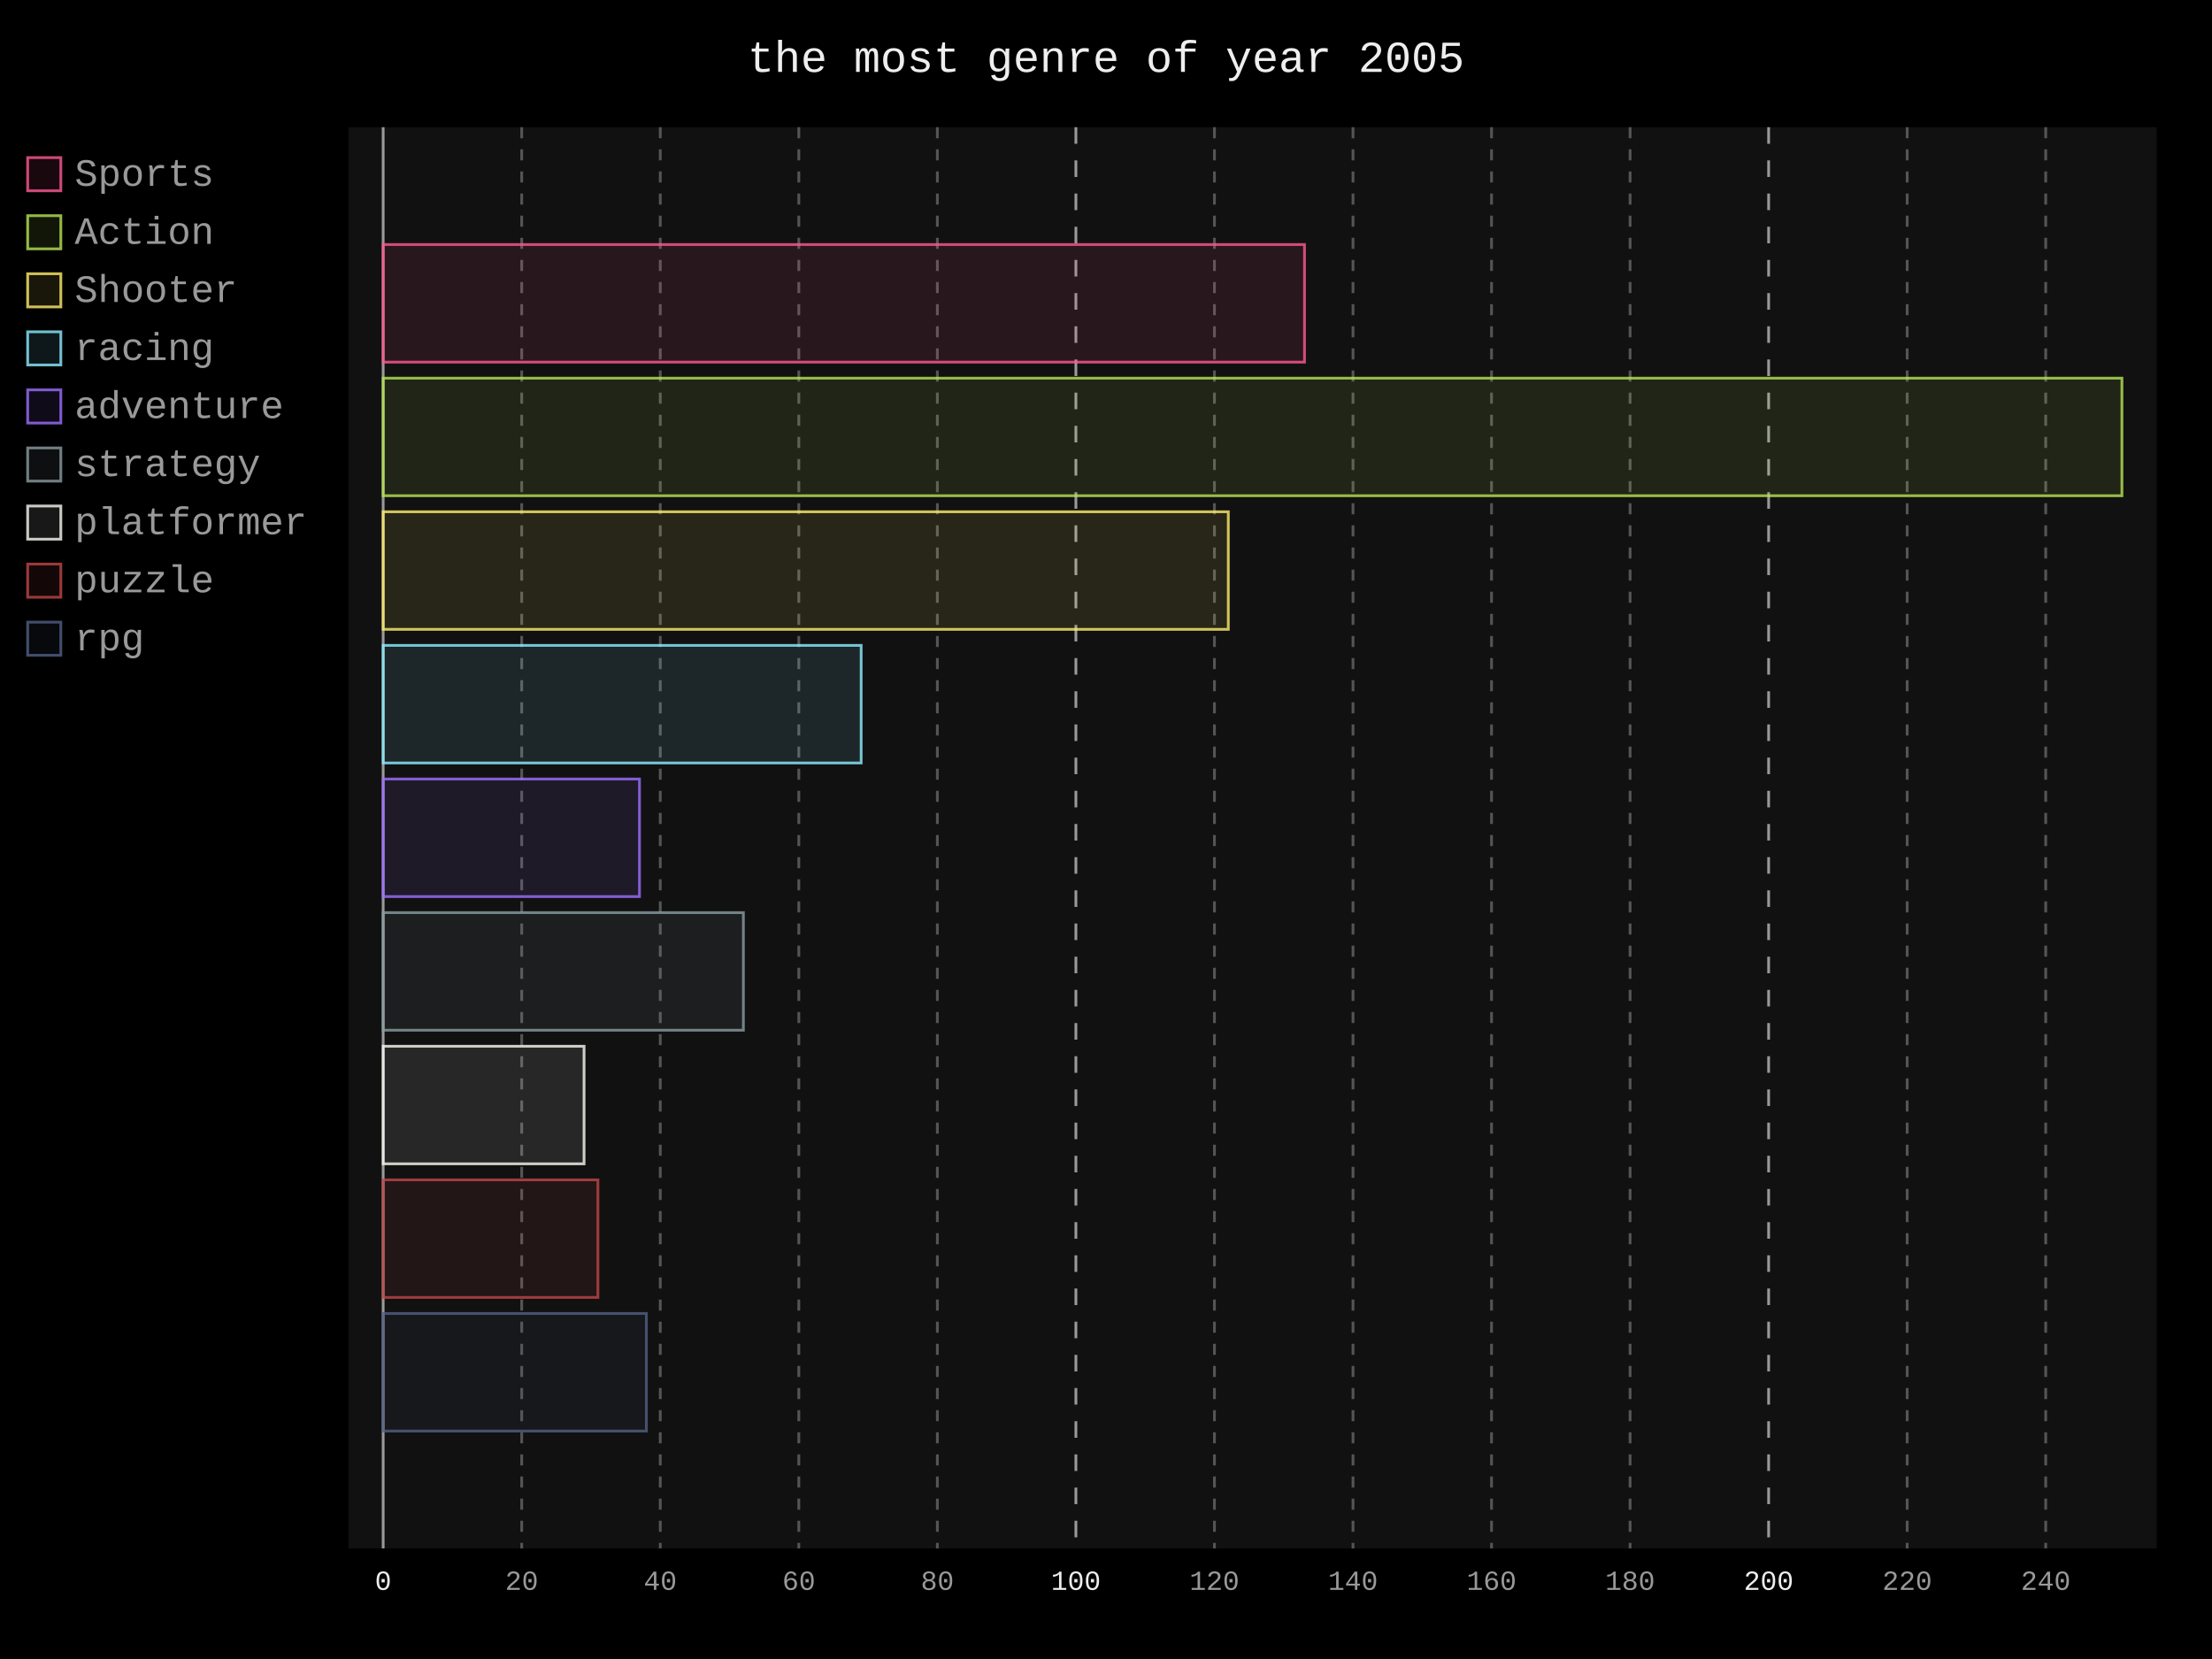
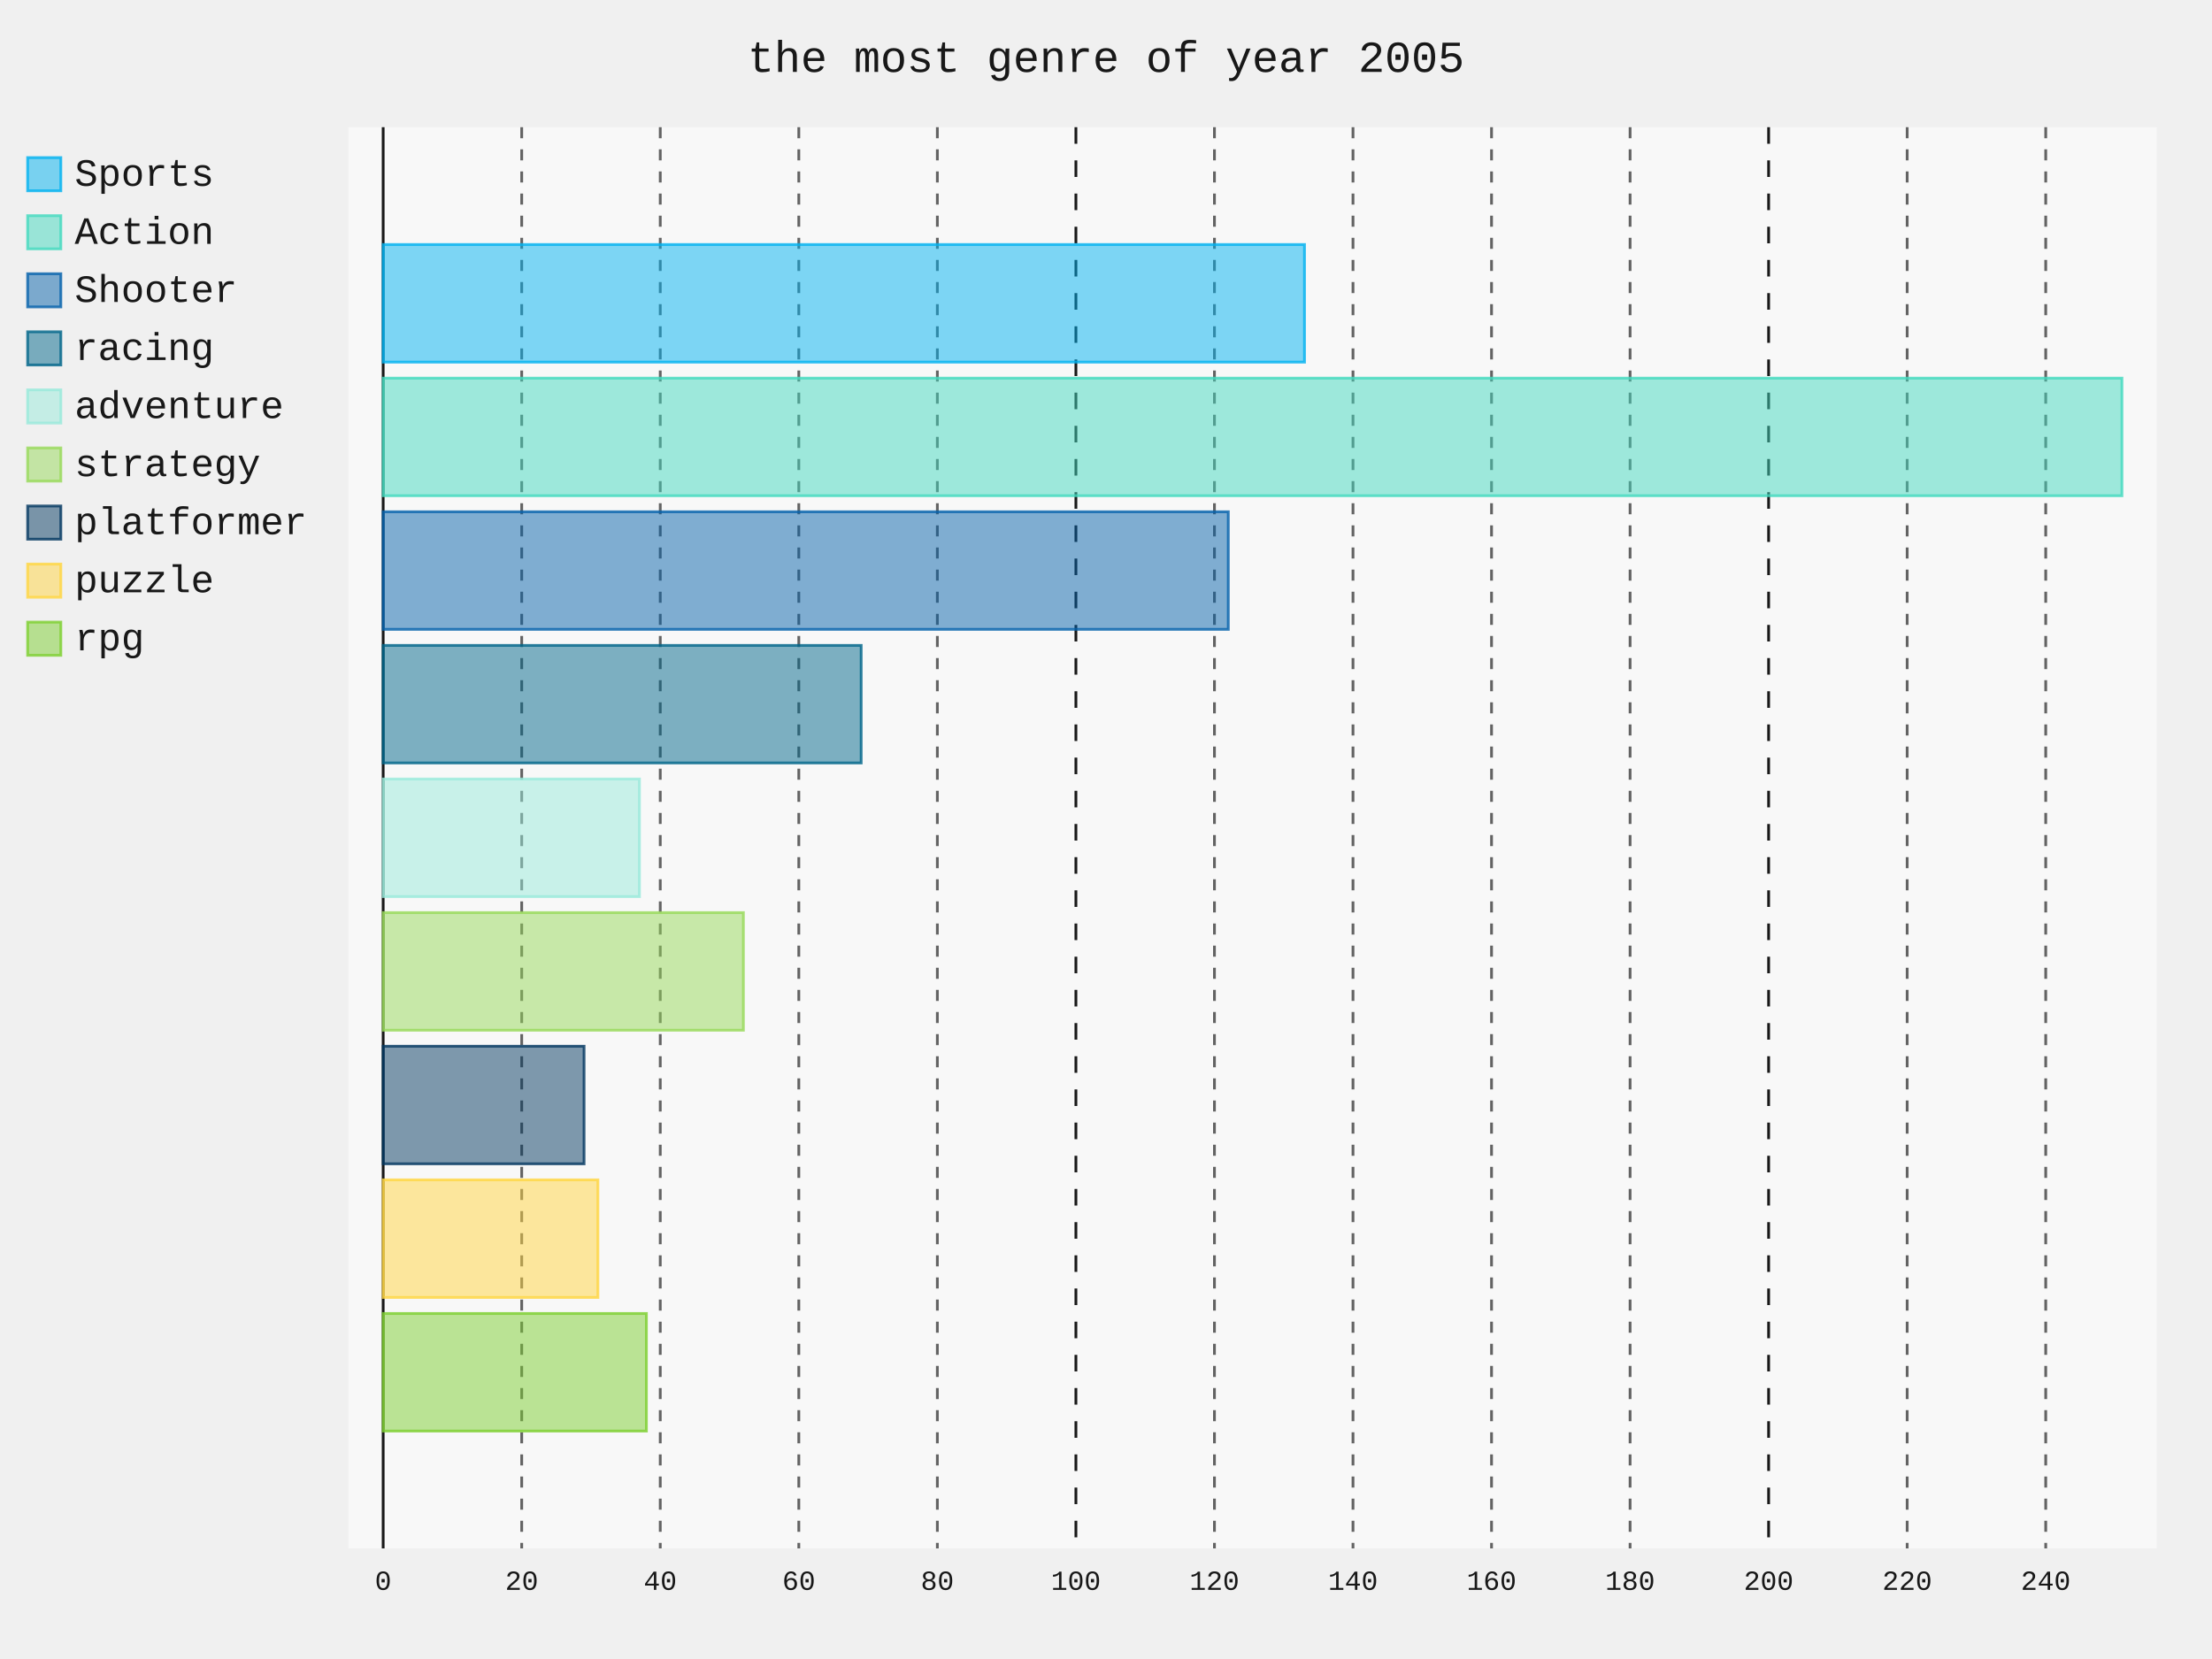
- <svg xmlns="http://www.w3.org/2000/svg" class="pygal-chart" id="chart-46059c66-3165-4c65-8c20-4d98774d0cc8" viewBox="0 0 800 600">
+ <svg xmlns="http://www.w3.org/2000/svg" class="pygal-chart" id="chart-0cd7164c-190e-4b4c-9941-74f2b12c4bbc" viewBox="0 0 800 600">
  <defs>
-     <style type="text/css">#chart-46059c66-3165-4c65-8c20-4d98774d0cc8{-webkit-user-select:none;-webkit-font-smoothing:antialiased;font-family:Consolas,"Liberation Mono",Menlo,Courier,monospace}#chart-46059c66-3165-4c65-8c20-4d98774d0cc8 .title{font-family:Consolas,"Liberation Mono",Menlo,Courier,monospace;font-size:16px}#chart-46059c66-3165-4c65-8c20-4d98774d0cc8 .legends .legend text{font-family:Consolas,"Liberation Mono",Menlo,Courier,monospace;font-size:14px}#chart-46059c66-3165-4c65-8c20-4d98774d0cc8 .axis text{font-family:Consolas,"Liberation Mono",Menlo,Courier,monospace;font-size:10px}#chart-46059c66-3165-4c65-8c20-4d98774d0cc8 .axis text.major{font-family:Consolas,"Liberation Mono",Menlo,Courier,monospace;font-size:10px}#chart-46059c66-3165-4c65-8c20-4d98774d0cc8 .text-overlay text.value{font-family:Consolas,"Liberation Mono",Menlo,Courier,monospace;font-size:16px}#chart-46059c66-3165-4c65-8c20-4d98774d0cc8 .text-overlay text.label{font-family:Consolas,"Liberation Mono",Menlo,Courier,monospace;font-size:10px}#chart-46059c66-3165-4c65-8c20-4d98774d0cc8 .tooltip{font-family:Consolas,"Liberation Mono",Menlo,Courier,monospace;font-size:14px}#chart-46059c66-3165-4c65-8c20-4d98774d0cc8 text.no_data{font-family:Consolas,"Liberation Mono",Menlo,Courier,monospace;font-size:64px}
- #chart-46059c66-3165-4c65-8c20-4d98774d0cc8{background-color:black}#chart-46059c66-3165-4c65-8c20-4d98774d0cc8 path,#chart-46059c66-3165-4c65-8c20-4d98774d0cc8 line,#chart-46059c66-3165-4c65-8c20-4d98774d0cc8 rect,#chart-46059c66-3165-4c65-8c20-4d98774d0cc8 circle{-webkit-transition:1s ease-out;-moz-transition:1s ease-out;transition:1s ease-out}#chart-46059c66-3165-4c65-8c20-4d98774d0cc8 .graph &gt; .background{fill:black}#chart-46059c66-3165-4c65-8c20-4d98774d0cc8 .plot &gt; .background{fill:#111}#chart-46059c66-3165-4c65-8c20-4d98774d0cc8 .graph{fill:#999}#chart-46059c66-3165-4c65-8c20-4d98774d0cc8 text.no_data{fill:#eee}#chart-46059c66-3165-4c65-8c20-4d98774d0cc8 .title{fill:#eee}#chart-46059c66-3165-4c65-8c20-4d98774d0cc8 .legends .legend text{fill:#999}#chart-46059c66-3165-4c65-8c20-4d98774d0cc8 .legends .legend:hover text{fill:#eee}#chart-46059c66-3165-4c65-8c20-4d98774d0cc8 .axis .line{stroke:#eee}#chart-46059c66-3165-4c65-8c20-4d98774d0cc8 .axis .guide.line{stroke:#555}#chart-46059c66-3165-4c65-8c20-4d98774d0cc8 .axis .major.line{stroke:#999}#chart-46059c66-3165-4c65-8c20-4d98774d0cc8 .axis text.major{fill:#eee}#chart-46059c66-3165-4c65-8c20-4d98774d0cc8 .axis.y .guides:hover .guide.line,#chart-46059c66-3165-4c65-8c20-4d98774d0cc8 .line-graph .axis.x .guides:hover .guide.line,#chart-46059c66-3165-4c65-8c20-4d98774d0cc8 .stackedline-graph .axis.x .guides:hover .guide.line,#chart-46059c66-3165-4c65-8c20-4d98774d0cc8 .xy-graph .axis.x .guides:hover .guide.line{stroke:#eee}#chart-46059c66-3165-4c65-8c20-4d98774d0cc8 .axis .guides:hover text{fill:#eee}#chart-46059c66-3165-4c65-8c20-4d98774d0cc8 .reactive{fill-opacity:.1;stroke-opacity:.8}#chart-46059c66-3165-4c65-8c20-4d98774d0cc8 .ci{stroke:#999}#chart-46059c66-3165-4c65-8c20-4d98774d0cc8 .reactive.active,#chart-46059c66-3165-4c65-8c20-4d98774d0cc8 .active .reactive{fill-opacity:.75;stroke-opacity:.9;stroke-width:4}#chart-46059c66-3165-4c65-8c20-4d98774d0cc8 .ci .reactive.active{stroke-width:1.5}#chart-46059c66-3165-4c65-8c20-4d98774d0cc8 .series text{fill:#eee}#chart-46059c66-3165-4c65-8c20-4d98774d0cc8 .tooltip rect{fill:#111;stroke:#eee;-webkit-transition:opacity 1s ease-out;-moz-transition:opacity 1s ease-out;transition:opacity 1s ease-out}#chart-46059c66-3165-4c65-8c20-4d98774d0cc8 .tooltip .label{fill:#999}#chart-46059c66-3165-4c65-8c20-4d98774d0cc8 .tooltip .label{fill:#999}#chart-46059c66-3165-4c65-8c20-4d98774d0cc8 .tooltip .legend{font-size:.8em;fill:#555}#chart-46059c66-3165-4c65-8c20-4d98774d0cc8 .tooltip .x_label{font-size:.6em;fill:#eee}#chart-46059c66-3165-4c65-8c20-4d98774d0cc8 .tooltip .xlink{font-size:.5em;text-decoration:underline}#chart-46059c66-3165-4c65-8c20-4d98774d0cc8 .tooltip .value{font-size:1.5em}#chart-46059c66-3165-4c65-8c20-4d98774d0cc8 .bound{font-size:.5em}#chart-46059c66-3165-4c65-8c20-4d98774d0cc8 .max-value{font-size:.75em;fill:#555}#chart-46059c66-3165-4c65-8c20-4d98774d0cc8 .map-element{fill:#111;stroke:#555 !important}#chart-46059c66-3165-4c65-8c20-4d98774d0cc8 .map-element .reactive{fill-opacity:inherit;stroke-opacity:inherit}#chart-46059c66-3165-4c65-8c20-4d98774d0cc8 .color-0,#chart-46059c66-3165-4c65-8c20-4d98774d0cc8 .color-0 a:visited{stroke:#ff5995;fill:#ff5995}#chart-46059c66-3165-4c65-8c20-4d98774d0cc8 .color-1,#chart-46059c66-3165-4c65-8c20-4d98774d0cc8 .color-1 a:visited{stroke:#b6e354;fill:#b6e354}#chart-46059c66-3165-4c65-8c20-4d98774d0cc8 .color-2,#chart-46059c66-3165-4c65-8c20-4d98774d0cc8 .color-2 a:visited{stroke:#feed6c;fill:#feed6c}#chart-46059c66-3165-4c65-8c20-4d98774d0cc8 .color-3,#chart-46059c66-3165-4c65-8c20-4d98774d0cc8 .color-3 a:visited{stroke:#8cedff;fill:#8cedff}#chart-46059c66-3165-4c65-8c20-4d98774d0cc8 .color-4,#chart-46059c66-3165-4c65-8c20-4d98774d0cc8 .color-4 a:visited{stroke:#9e6ffe;fill:#9e6ffe}#chart-46059c66-3165-4c65-8c20-4d98774d0cc8 .color-5,#chart-46059c66-3165-4c65-8c20-4d98774d0cc8 .color-5 a:visited{stroke:#899ca1;fill:#899ca1}#chart-46059c66-3165-4c65-8c20-4d98774d0cc8 .color-6,#chart-46059c66-3165-4c65-8c20-4d98774d0cc8 .color-6 a:visited{stroke:#f8f8f2;fill:#f8f8f2}#chart-46059c66-3165-4c65-8c20-4d98774d0cc8 .color-7,#chart-46059c66-3165-4c65-8c20-4d98774d0cc8 .color-7 a:visited{stroke:#bf4646;fill:#bf4646}#chart-46059c66-3165-4c65-8c20-4d98774d0cc8 .color-8,#chart-46059c66-3165-4c65-8c20-4d98774d0cc8 .color-8 a:visited{stroke:#516083;fill:#516083}#chart-46059c66-3165-4c65-8c20-4d98774d0cc8 .text-overlay .color-0 text{fill:black}#chart-46059c66-3165-4c65-8c20-4d98774d0cc8 .text-overlay .color-1 text{fill:black}#chart-46059c66-3165-4c65-8c20-4d98774d0cc8 .text-overlay .color-2 text{fill:black}#chart-46059c66-3165-4c65-8c20-4d98774d0cc8 .text-overlay .color-3 text{fill:black}#chart-46059c66-3165-4c65-8c20-4d98774d0cc8 .text-overlay .color-4 text{fill:black}#chart-46059c66-3165-4c65-8c20-4d98774d0cc8 .text-overlay .color-5 text{fill:black}#chart-46059c66-3165-4c65-8c20-4d98774d0cc8 .text-overlay .color-6 text{fill:black}#chart-46059c66-3165-4c65-8c20-4d98774d0cc8 .text-overlay .color-7 text{fill:black}#chart-46059c66-3165-4c65-8c20-4d98774d0cc8 .text-overlay .color-8 text{fill:black}
- #chart-46059c66-3165-4c65-8c20-4d98774d0cc8 text.no_data{text-anchor:middle}#chart-46059c66-3165-4c65-8c20-4d98774d0cc8 .guide.line{fill:none}#chart-46059c66-3165-4c65-8c20-4d98774d0cc8 .centered{text-anchor:middle}#chart-46059c66-3165-4c65-8c20-4d98774d0cc8 .title{text-anchor:middle}#chart-46059c66-3165-4c65-8c20-4d98774d0cc8 .legends .legend text{fill-opacity:1}#chart-46059c66-3165-4c65-8c20-4d98774d0cc8 .axis.x text{text-anchor:middle}#chart-46059c66-3165-4c65-8c20-4d98774d0cc8 .axis.x:not(.web) text[transform]{text-anchor:start}#chart-46059c66-3165-4c65-8c20-4d98774d0cc8 .axis.x:not(.web) text[transform].backwards{text-anchor:end}#chart-46059c66-3165-4c65-8c20-4d98774d0cc8 .axis.y text{text-anchor:end}#chart-46059c66-3165-4c65-8c20-4d98774d0cc8 .axis.y text[transform].backwards{text-anchor:start}#chart-46059c66-3165-4c65-8c20-4d98774d0cc8 .axis.y2 text{text-anchor:start}#chart-46059c66-3165-4c65-8c20-4d98774d0cc8 .axis.y2 text[transform].backwards{text-anchor:end}#chart-46059c66-3165-4c65-8c20-4d98774d0cc8 .axis .guide.line{stroke-dasharray:4,4}#chart-46059c66-3165-4c65-8c20-4d98774d0cc8 .axis .major.guide.line{stroke-dasharray:6,6}#chart-46059c66-3165-4c65-8c20-4d98774d0cc8 .horizontal .axis.y .guide.line,#chart-46059c66-3165-4c65-8c20-4d98774d0cc8 .horizontal .axis.y2 .guide.line,#chart-46059c66-3165-4c65-8c20-4d98774d0cc8 .vertical .axis.x .guide.line{opacity:0}#chart-46059c66-3165-4c65-8c20-4d98774d0cc8 .horizontal .axis.always_show .guide.line,#chart-46059c66-3165-4c65-8c20-4d98774d0cc8 .vertical .axis.always_show .guide.line{opacity:1 !important}#chart-46059c66-3165-4c65-8c20-4d98774d0cc8 .axis.y .guides:hover .guide.line,#chart-46059c66-3165-4c65-8c20-4d98774d0cc8 .axis.y2 .guides:hover .guide.line,#chart-46059c66-3165-4c65-8c20-4d98774d0cc8 .axis.x .guides:hover .guide.line{opacity:1}#chart-46059c66-3165-4c65-8c20-4d98774d0cc8 .axis .guides:hover text{opacity:1}#chart-46059c66-3165-4c65-8c20-4d98774d0cc8 .nofill{fill:none}#chart-46059c66-3165-4c65-8c20-4d98774d0cc8 .subtle-fill{fill-opacity:.2}#chart-46059c66-3165-4c65-8c20-4d98774d0cc8 .dot{stroke-width:1px;fill-opacity:1}#chart-46059c66-3165-4c65-8c20-4d98774d0cc8 .dot.active{stroke-width:5px}#chart-46059c66-3165-4c65-8c20-4d98774d0cc8 .dot.negative{fill:transparent}#chart-46059c66-3165-4c65-8c20-4d98774d0cc8 text,#chart-46059c66-3165-4c65-8c20-4d98774d0cc8 tspan{stroke:none !important}#chart-46059c66-3165-4c65-8c20-4d98774d0cc8 .series text.active{opacity:1}#chart-46059c66-3165-4c65-8c20-4d98774d0cc8 .tooltip rect{fill-opacity:.95;stroke-width:.5}#chart-46059c66-3165-4c65-8c20-4d98774d0cc8 .tooltip text{fill-opacity:1}#chart-46059c66-3165-4c65-8c20-4d98774d0cc8 .showable{visibility:hidden}#chart-46059c66-3165-4c65-8c20-4d98774d0cc8 .showable.shown{visibility:visible}#chart-46059c66-3165-4c65-8c20-4d98774d0cc8 .gauge-background{fill:rgba(229,229,229,1);stroke:none}#chart-46059c66-3165-4c65-8c20-4d98774d0cc8 .bg-lines{stroke:black;stroke-width:2px}</style>
+     <style type="text/css">#chart-0cd7164c-190e-4b4c-9941-74f2b12c4bbc{-webkit-user-select:none;-webkit-font-smoothing:antialiased;font-family:Consolas,"Liberation Mono",Menlo,Courier,monospace}#chart-0cd7164c-190e-4b4c-9941-74f2b12c4bbc .title{font-family:Consolas,"Liberation Mono",Menlo,Courier,monospace;font-size:16px}#chart-0cd7164c-190e-4b4c-9941-74f2b12c4bbc .legends .legend text{font-family:Consolas,"Liberation Mono",Menlo,Courier,monospace;font-size:14px}#chart-0cd7164c-190e-4b4c-9941-74f2b12c4bbc .axis text{font-family:Consolas,"Liberation Mono",Menlo,Courier,monospace;font-size:10px}#chart-0cd7164c-190e-4b4c-9941-74f2b12c4bbc .axis text.major{font-family:Consolas,"Liberation Mono",Menlo,Courier,monospace;font-size:10px}#chart-0cd7164c-190e-4b4c-9941-74f2b12c4bbc .text-overlay text.value{font-family:Consolas,"Liberation Mono",Menlo,Courier,monospace;font-size:16px}#chart-0cd7164c-190e-4b4c-9941-74f2b12c4bbc .text-overlay text.label{font-family:Consolas,"Liberation Mono",Menlo,Courier,monospace;font-size:10px}#chart-0cd7164c-190e-4b4c-9941-74f2b12c4bbc .tooltip{font-family:Consolas,"Liberation Mono",Menlo,Courier,monospace;font-size:14px}#chart-0cd7164c-190e-4b4c-9941-74f2b12c4bbc text.no_data{font-family:Consolas,"Liberation Mono",Menlo,Courier,monospace;font-size:64px}
+ #chart-0cd7164c-190e-4b4c-9941-74f2b12c4bbc{background-color:#f0f0f0}#chart-0cd7164c-190e-4b4c-9941-74f2b12c4bbc path,#chart-0cd7164c-190e-4b4c-9941-74f2b12c4bbc line,#chart-0cd7164c-190e-4b4c-9941-74f2b12c4bbc rect,#chart-0cd7164c-190e-4b4c-9941-74f2b12c4bbc circle{-webkit-transition:250ms ease-in;-moz-transition:250ms ease-in;transition:250ms ease-in}#chart-0cd7164c-190e-4b4c-9941-74f2b12c4bbc .graph &gt; .background{fill:#f0f0f0}#chart-0cd7164c-190e-4b4c-9941-74f2b12c4bbc .plot &gt; .background{fill:#f8f8f8}#chart-0cd7164c-190e-4b4c-9941-74f2b12c4bbc .graph{fill:rgba(0,0,0,0.9)}#chart-0cd7164c-190e-4b4c-9941-74f2b12c4bbc text.no_data{fill:rgba(0,0,0,0.9)}#chart-0cd7164c-190e-4b4c-9941-74f2b12c4bbc .title{fill:rgba(0,0,0,0.9)}#chart-0cd7164c-190e-4b4c-9941-74f2b12c4bbc .legends .legend text{fill:rgba(0,0,0,0.9)}#chart-0cd7164c-190e-4b4c-9941-74f2b12c4bbc .legends .legend:hover text{fill:rgba(0,0,0,0.9)}#chart-0cd7164c-190e-4b4c-9941-74f2b12c4bbc .axis .line{stroke:rgba(0,0,0,0.9)}#chart-0cd7164c-190e-4b4c-9941-74f2b12c4bbc .axis .guide.line{stroke:rgba(0,0,0,0.6)}#chart-0cd7164c-190e-4b4c-9941-74f2b12c4bbc .axis .major.line{stroke:rgba(0,0,0,0.9)}#chart-0cd7164c-190e-4b4c-9941-74f2b12c4bbc .axis text.major{fill:rgba(0,0,0,0.9)}#chart-0cd7164c-190e-4b4c-9941-74f2b12c4bbc .axis.y .guides:hover .guide.line,#chart-0cd7164c-190e-4b4c-9941-74f2b12c4bbc .line-graph .axis.x .guides:hover .guide.line,#chart-0cd7164c-190e-4b4c-9941-74f2b12c4bbc .stackedline-graph .axis.x .guides:hover .guide.line,#chart-0cd7164c-190e-4b4c-9941-74f2b12c4bbc .xy-graph .axis.x .guides:hover .guide.line{stroke:rgba(0,0,0,0.9)}#chart-0cd7164c-190e-4b4c-9941-74f2b12c4bbc .axis .guides:hover text{fill:rgba(0,0,0,0.9)}#chart-0cd7164c-190e-4b4c-9941-74f2b12c4bbc .reactive{fill-opacity:.5;stroke-opacity:.8}#chart-0cd7164c-190e-4b4c-9941-74f2b12c4bbc .ci{stroke:rgba(0,0,0,0.9)}#chart-0cd7164c-190e-4b4c-9941-74f2b12c4bbc .reactive.active,#chart-0cd7164c-190e-4b4c-9941-74f2b12c4bbc .active .reactive{fill-opacity:.9;stroke-opacity:.9;stroke-width:4}#chart-0cd7164c-190e-4b4c-9941-74f2b12c4bbc .ci .reactive.active{stroke-width:1.5}#chart-0cd7164c-190e-4b4c-9941-74f2b12c4bbc .series text{fill:rgba(0,0,0,0.9)}#chart-0cd7164c-190e-4b4c-9941-74f2b12c4bbc .tooltip rect{fill:#f8f8f8;stroke:rgba(0,0,0,0.9);-webkit-transition:opacity 250ms ease-in;-moz-transition:opacity 250ms ease-in;transition:opacity 250ms ease-in}#chart-0cd7164c-190e-4b4c-9941-74f2b12c4bbc .tooltip .label{fill:rgba(0,0,0,0.9)}#chart-0cd7164c-190e-4b4c-9941-74f2b12c4bbc .tooltip .label{fill:rgba(0,0,0,0.9)}#chart-0cd7164c-190e-4b4c-9941-74f2b12c4bbc .tooltip .legend{font-size:.8em;fill:rgba(0,0,0,0.6)}#chart-0cd7164c-190e-4b4c-9941-74f2b12c4bbc .tooltip .x_label{font-size:.6em;fill:rgba(0,0,0,0.9)}#chart-0cd7164c-190e-4b4c-9941-74f2b12c4bbc .tooltip .xlink{font-size:.5em;text-decoration:underline}#chart-0cd7164c-190e-4b4c-9941-74f2b12c4bbc .tooltip .value{font-size:1.5em}#chart-0cd7164c-190e-4b4c-9941-74f2b12c4bbc .bound{font-size:.5em}#chart-0cd7164c-190e-4b4c-9941-74f2b12c4bbc .max-value{font-size:.75em;fill:rgba(0,0,0,0.6)}#chart-0cd7164c-190e-4b4c-9941-74f2b12c4bbc .map-element{fill:#f8f8f8;stroke:rgba(0,0,0,0.6) !important}#chart-0cd7164c-190e-4b4c-9941-74f2b12c4bbc .map-element .reactive{fill-opacity:inherit;stroke-opacity:inherit}#chart-0cd7164c-190e-4b4c-9941-74f2b12c4bbc .color-0,#chart-0cd7164c-190e-4b4c-9941-74f2b12c4bbc .color-0 a:visited{stroke:#00b2f0;fill:#00b2f0}#chart-0cd7164c-190e-4b4c-9941-74f2b12c4bbc .color-1,#chart-0cd7164c-190e-4b4c-9941-74f2b12c4bbc .color-1 a:visited{stroke:#43d9be;fill:#43d9be}#chart-0cd7164c-190e-4b4c-9941-74f2b12c4bbc .color-2,#chart-0cd7164c-190e-4b4c-9941-74f2b12c4bbc .color-2 a:visited{stroke:#0662ab;fill:#0662ab}#chart-0cd7164c-190e-4b4c-9941-74f2b12c4bbc .color-3,#chart-0cd7164c-190e-4b4c-9941-74f2b12c4bbc .color-3 a:visited{stroke:#00668a;fill:#00668a}#chart-0cd7164c-190e-4b4c-9941-74f2b12c4bbc .color-4,#chart-0cd7164c-190e-4b4c-9941-74f2b12c4bbc .color-4 a:visited{stroke:#98eadb;fill:#98eadb}#chart-0cd7164c-190e-4b4c-9941-74f2b12c4bbc .color-5,#chart-0cd7164c-190e-4b4c-9941-74f2b12c4bbc .color-5 a:visited{stroke:#97d959;fill:#97d959}#chart-0cd7164c-190e-4b4c-9941-74f2b12c4bbc .color-6,#chart-0cd7164c-190e-4b4c-9941-74f2b12c4bbc .color-6 a:visited{stroke:#033861;fill:#033861}#chart-0cd7164c-190e-4b4c-9941-74f2b12c4bbc .color-7,#chart-0cd7164c-190e-4b4c-9941-74f2b12c4bbc .color-7 a:visited{stroke:#ffd541;fill:#ffd541}#chart-0cd7164c-190e-4b4c-9941-74f2b12c4bbc .color-8,#chart-0cd7164c-190e-4b4c-9941-74f2b12c4bbc .color-8 a:visited{stroke:#7dcf30;fill:#7dcf30}#chart-0cd7164c-190e-4b4c-9941-74f2b12c4bbc .text-overlay .color-0 text{fill:black}#chart-0cd7164c-190e-4b4c-9941-74f2b12c4bbc .text-overlay .color-1 text{fill:black}#chart-0cd7164c-190e-4b4c-9941-74f2b12c4bbc .text-overlay .color-2 text{fill:black}#chart-0cd7164c-190e-4b4c-9941-74f2b12c4bbc .text-overlay .color-3 text{fill:black}#chart-0cd7164c-190e-4b4c-9941-74f2b12c4bbc .text-overlay .color-4 text{fill:black}#chart-0cd7164c-190e-4b4c-9941-74f2b12c4bbc .text-overlay .color-5 text{fill:black}#chart-0cd7164c-190e-4b4c-9941-74f2b12c4bbc .text-overlay .color-6 text{fill:black}#chart-0cd7164c-190e-4b4c-9941-74f2b12c4bbc .text-overlay .color-7 text{fill:black}#chart-0cd7164c-190e-4b4c-9941-74f2b12c4bbc .text-overlay .color-8 text{fill:black}
+ #chart-0cd7164c-190e-4b4c-9941-74f2b12c4bbc text.no_data{text-anchor:middle}#chart-0cd7164c-190e-4b4c-9941-74f2b12c4bbc .guide.line{fill:none}#chart-0cd7164c-190e-4b4c-9941-74f2b12c4bbc .centered{text-anchor:middle}#chart-0cd7164c-190e-4b4c-9941-74f2b12c4bbc .title{text-anchor:middle}#chart-0cd7164c-190e-4b4c-9941-74f2b12c4bbc .legends .legend text{fill-opacity:1}#chart-0cd7164c-190e-4b4c-9941-74f2b12c4bbc .axis.x text{text-anchor:middle}#chart-0cd7164c-190e-4b4c-9941-74f2b12c4bbc .axis.x:not(.web) text[transform]{text-anchor:start}#chart-0cd7164c-190e-4b4c-9941-74f2b12c4bbc .axis.x:not(.web) text[transform].backwards{text-anchor:end}#chart-0cd7164c-190e-4b4c-9941-74f2b12c4bbc .axis.y text{text-anchor:end}#chart-0cd7164c-190e-4b4c-9941-74f2b12c4bbc .axis.y text[transform].backwards{text-anchor:start}#chart-0cd7164c-190e-4b4c-9941-74f2b12c4bbc .axis.y2 text{text-anchor:start}#chart-0cd7164c-190e-4b4c-9941-74f2b12c4bbc .axis.y2 text[transform].backwards{text-anchor:end}#chart-0cd7164c-190e-4b4c-9941-74f2b12c4bbc .axis .guide.line{stroke-dasharray:4,4}#chart-0cd7164c-190e-4b4c-9941-74f2b12c4bbc .axis .major.guide.line{stroke-dasharray:6,6}#chart-0cd7164c-190e-4b4c-9941-74f2b12c4bbc .horizontal .axis.y .guide.line,#chart-0cd7164c-190e-4b4c-9941-74f2b12c4bbc .horizontal .axis.y2 .guide.line,#chart-0cd7164c-190e-4b4c-9941-74f2b12c4bbc .vertical .axis.x .guide.line{opacity:0}#chart-0cd7164c-190e-4b4c-9941-74f2b12c4bbc .horizontal .axis.always_show .guide.line,#chart-0cd7164c-190e-4b4c-9941-74f2b12c4bbc .vertical .axis.always_show .guide.line{opacity:1 !important}#chart-0cd7164c-190e-4b4c-9941-74f2b12c4bbc .axis.y .guides:hover .guide.line,#chart-0cd7164c-190e-4b4c-9941-74f2b12c4bbc .axis.y2 .guides:hover .guide.line,#chart-0cd7164c-190e-4b4c-9941-74f2b12c4bbc .axis.x .guides:hover .guide.line{opacity:1}#chart-0cd7164c-190e-4b4c-9941-74f2b12c4bbc .axis .guides:hover text{opacity:1}#chart-0cd7164c-190e-4b4c-9941-74f2b12c4bbc .nofill{fill:none}#chart-0cd7164c-190e-4b4c-9941-74f2b12c4bbc .subtle-fill{fill-opacity:.2}#chart-0cd7164c-190e-4b4c-9941-74f2b12c4bbc .dot{stroke-width:1px;fill-opacity:1}#chart-0cd7164c-190e-4b4c-9941-74f2b12c4bbc .dot.active{stroke-width:5px}#chart-0cd7164c-190e-4b4c-9941-74f2b12c4bbc .dot.negative{fill:transparent}#chart-0cd7164c-190e-4b4c-9941-74f2b12c4bbc text,#chart-0cd7164c-190e-4b4c-9941-74f2b12c4bbc tspan{stroke:none !important}#chart-0cd7164c-190e-4b4c-9941-74f2b12c4bbc .series text.active{opacity:1}#chart-0cd7164c-190e-4b4c-9941-74f2b12c4bbc .tooltip rect{fill-opacity:.95;stroke-width:.5}#chart-0cd7164c-190e-4b4c-9941-74f2b12c4bbc .tooltip text{fill-opacity:1}#chart-0cd7164c-190e-4b4c-9941-74f2b12c4bbc .showable{visibility:hidden}#chart-0cd7164c-190e-4b4c-9941-74f2b12c4bbc .showable.shown{visibility:visible}#chart-0cd7164c-190e-4b4c-9941-74f2b12c4bbc .gauge-background{fill:rgba(229,229,229,1);stroke:none}#chart-0cd7164c-190e-4b4c-9941-74f2b12c4bbc .bg-lines{stroke:#f0f0f0;stroke-width:2px}</style>
  </defs>
  <g class="graph horizontalbar-graph horizontal">
    <rect class="background" height="600" width="800" x="0" y="0" />
    <g class="plot" transform="translate(126, 46)">
      <rect class="background" height="514" width="654.0" x="0" y="0" />
      <g class="axis x always_show">
        <g class="guides">
          <path class="axis major line" d="M12.577 0 v514" />
          <text class="major" x="12.577" y="529.0">0</text>
        </g>
        <g class="guides">
          <path class="guide line" d="M62.684 0 v514" />
          <text class="" x="62.684" y="529.0">20</text>
        </g>
        <g class="guides">
          <path class="guide line" d="M112.791 0 v514" />
          <text class="" x="112.791" y="529.0">40</text>
        </g>
        <g class="guides">
          <path class="guide line" d="M162.899 0 v514" />
          <text class="" x="162.899" y="529.0">60</text>
        </g>
        <g class="guides">
          <path class="guide line" d="M213.006 0 v514" />
          <text class="" x="213.006" y="529.0">80</text>
        </g>
        <g class="guides">
          <path class="major guide line" d="M263.113 0 v514" />
          <text class="major" x="263.113" y="529.0">100</text>
        </g>
        <g class="guides">
          <path class="guide line" d="M313.221 0 v514" />
          <text class="" x="313.221" y="529.0">120</text>
        </g>
        <g class="guides">
          <path class="guide line" d="M363.328 0 v514" />
          <text class="" x="363.328" y="529.0">140</text>
        </g>
        <g class="guides">
          <path class="guide line" d="M413.435 0 v514" />
          <text class="" x="413.435" y="529.0">160</text>
        </g>
        <g class="guides">
          <path class="guide line" d="M463.542 0 v514" />
          <text class="" x="463.542" y="529.0">180</text>
        </g>
        <g class="guides">
          <path class="major guide line" d="M513.65 0 v514" />
          <text class="major" x="513.65" y="529.0">200</text>
        </g>
        <g class="guides">
          <path class="guide line" d="M563.757 0 v514" />
          <text class="" x="563.757" y="529.0">220</text>
        </g>
        <g class="guides">
          <path class="guide line" d="M613.864 0 v514" />
          <text class="" x="613.864" y="529.0">240</text>
        </g>
      </g>
      <g class="series serie-8 color-8">
        <g class="bars">
          <g class="bar">
            <rect class="rect reactive tooltip-trigger" height="42.526" rx="0" ry="0" width="95.204" x="12.577" y="429.036" />
          </g>
        </g>
      </g>
      <g class="series serie-7 color-7">
        <g class="bars">
          <g class="bar">
            <rect class="rect reactive tooltip-trigger" height="42.526" rx="0" ry="0" width="77.666" x="12.577" y="380.711" />
          </g>
        </g>
      </g>
      <g class="series serie-6 color-6">
        <g class="bars">
          <g class="bar">
            <rect class="rect reactive tooltip-trigger" height="42.526" rx="0" ry="0" width="72.656" x="12.577" y="332.387" />
          </g>
        </g>
      </g>
      <g class="series serie-5 color-5">
        <g class="bars">
          <g class="bar">
            <rect class="rect reactive tooltip-trigger" height="42.526" rx="0" ry="0" width="130.279" x="12.577" y="284.062" />
          </g>
        </g>
      </g>
      <g class="series serie-4 color-4">
        <g class="bars">
          <g class="bar">
            <rect class="rect reactive tooltip-trigger" height="42.526" rx="0" ry="0" width="92.698" x="12.577" y="235.737" />
          </g>
        </g>
      </g>
      <g class="series serie-3 color-3">
        <g class="bars">
          <g class="bar">
            <rect class="rect reactive tooltip-trigger" height="42.526" rx="0" ry="0" width="172.87" x="12.577" y="187.412" />
          </g>
        </g>
      </g>
      <g class="series serie-2 color-2">
        <g class="bars">
          <g class="bar">
            <rect class="rect reactive tooltip-trigger" height="42.526" rx="0" ry="0" width="305.654" x="12.577" y="139.088" />
          </g>
        </g>
      </g>
      <g class="series serie-1 color-1">
        <g class="bars">
          <g class="bar">
            <rect class="rect reactive tooltip-trigger" height="42.526" rx="0" ry="0" width="628.846" x="12.577" y="90.763" />
          </g>
        </g>
      </g>
      <g class="series serie-0 color-0">
        <g class="bars">
          <g class="bar">
            <rect class="rect reactive tooltip-trigger" height="42.526" rx="0" ry="0" width="333.213" x="12.577" y="42.438" />
          </g>
        </g>
      </g>
    </g>
    <g class="titles">
      <text class="title plot_title" x="400.0" y="26">the most genre of year 2005</text>
    </g>
    <g class="plot overlay" transform="translate(126, 46)">
      <g class="series serie-8 color-8" />
      <g class="series serie-7 color-7" />
      <g class="series serie-6 color-6" />
      <g class="series serie-5 color-5" />
      <g class="series serie-4 color-4" />
      <g class="series serie-3 color-3" />
      <g class="series serie-2 color-2" />
      <g class="series serie-1 color-1" />
      <g class="series serie-0 color-0" />
    </g>
    <g class="plot text-overlay" transform="translate(126, 46)">
      <g class="series serie-8 color-8" />
      <g class="series serie-7 color-7" />
      <g class="series serie-6 color-6" />
      <g class="series serie-5 color-5" />
      <g class="series serie-4 color-4" />
      <g class="series serie-3 color-3" />
      <g class="series serie-2 color-2" />
      <g class="series serie-1 color-1" />
      <g class="series serie-0 color-0" />
    </g>
    <g class="plot tooltip-overlay" transform="translate(126, 46)">
      <g class="tooltip" style="opacity: 0" transform="translate(0 0)">
        <rect class="tooltip-box" height="0" rx="0" ry="0" width="0" />
        <g class="text" />
      </g>
    </g>
    <g class="legends" transform="translate(10, 56)">
      <g class="legend reactive activate-serie" id="activate-serie-0">
        <rect class="color-0 reactive" height="12" width="12" x="0.0" y="1.0" />
        <text x="17.0" y="11.2">Sports</text>
      </g>
      <g class="legend reactive activate-serie" id="activate-serie-1">
        <rect class="color-1 reactive" height="12" width="12" x="0.0" y="22.0" />
        <text x="17.0" y="32.2">Action</text>
      </g>
      <g class="legend reactive activate-serie" id="activate-serie-2">
        <rect class="color-2 reactive" height="12" width="12" x="0.0" y="43.0" />
        <text x="17.0" y="53.2">Shooter</text>
      </g>
      <g class="legend reactive activate-serie" id="activate-serie-3">
        <rect class="color-3 reactive" height="12" width="12" x="0.0" y="64.0" />
        <text x="17.0" y="74.2">racing</text>
      </g>
      <g class="legend reactive activate-serie" id="activate-serie-4">
        <rect class="color-4 reactive" height="12" width="12" x="0.0" y="85.0" />
        <text x="17.0" y="95.2">adventure</text>
      </g>
      <g class="legend reactive activate-serie" id="activate-serie-5">
        <rect class="color-5 reactive" height="12" width="12" x="0.0" y="106.0" />
        <text x="17.0" y="116.2">strategy</text>
      </g>
      <g class="legend reactive activate-serie" id="activate-serie-6">
        <rect class="color-6 reactive" height="12" width="12" x="0.0" y="127.0" />
        <text x="17.0" y="137.2">platformer</text>
      </g>
      <g class="legend reactive activate-serie" id="activate-serie-7">
        <rect class="color-7 reactive" height="12" width="12" x="0.0" y="148.0" />
        <text x="17.0" y="158.2">puzzle</text>
      </g>
      <g class="legend reactive activate-serie" id="activate-serie-8">
        <rect class="color-8 reactive" height="12" width="12" x="0.0" y="169.0" />
        <text x="17.0" y="179.2">rpg</text>
      </g>
    </g>
    <g class="legends" transform="translate(790, 56)" />
  </g>
</svg>
